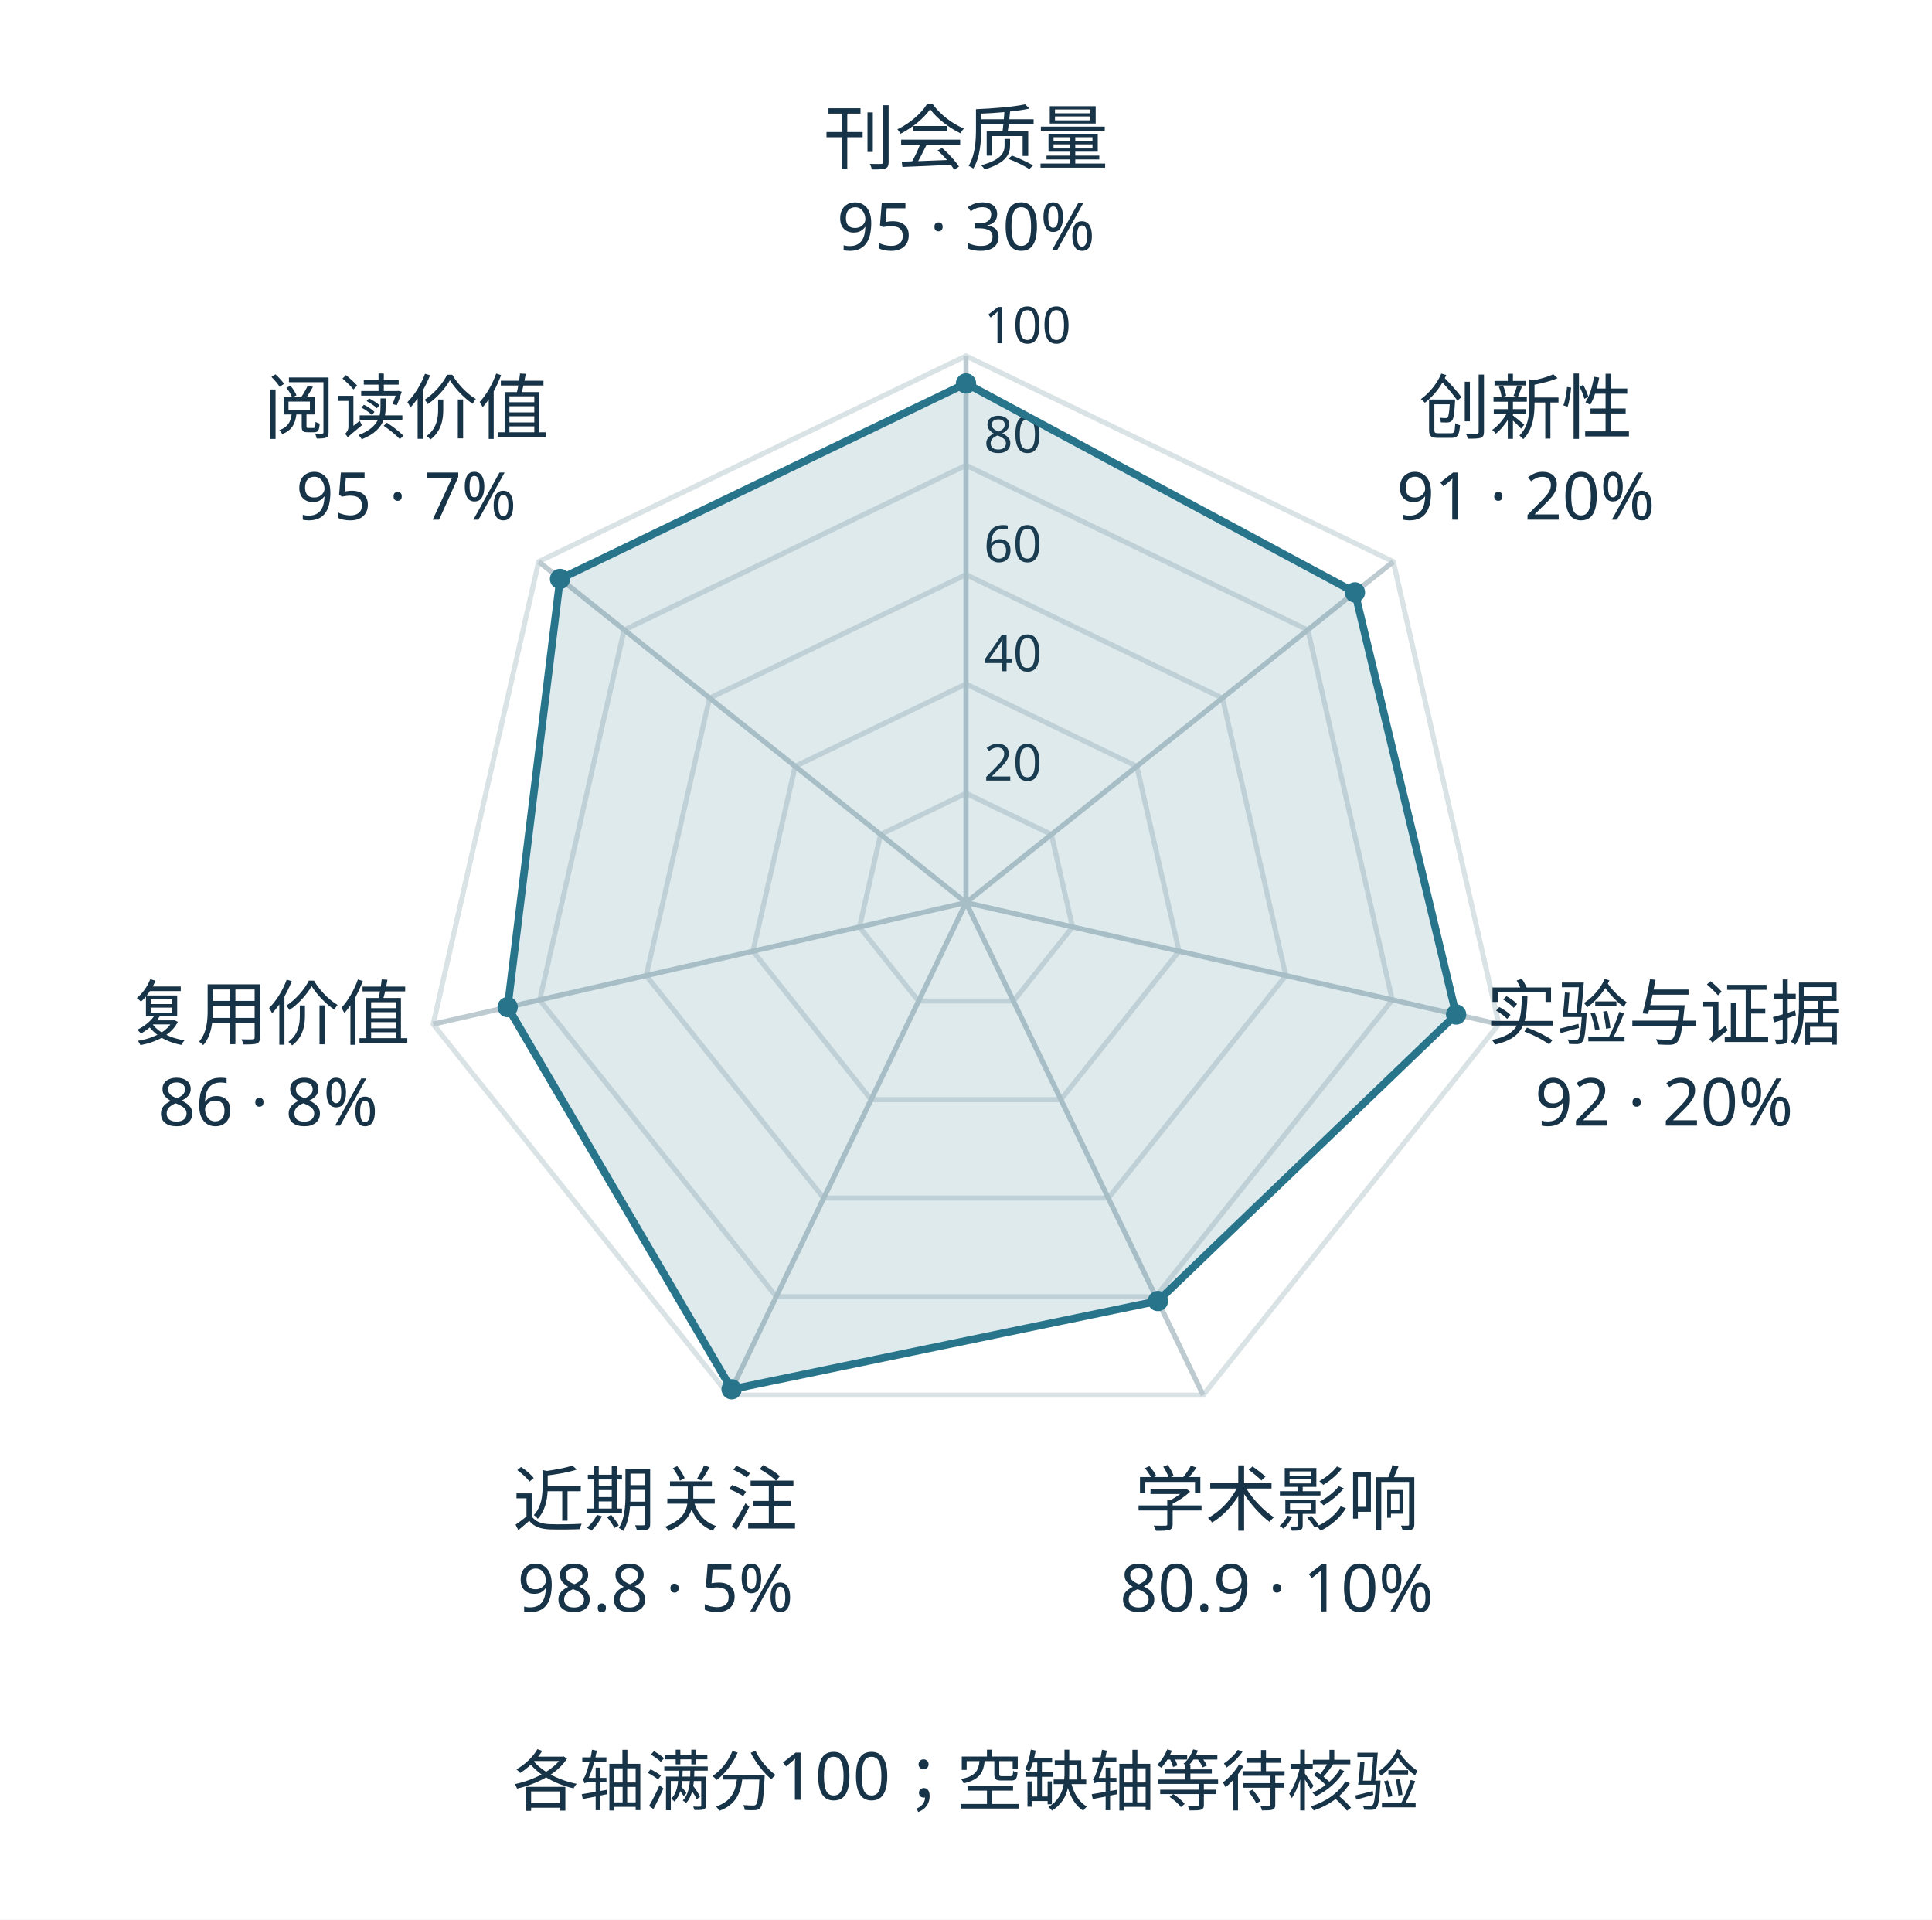
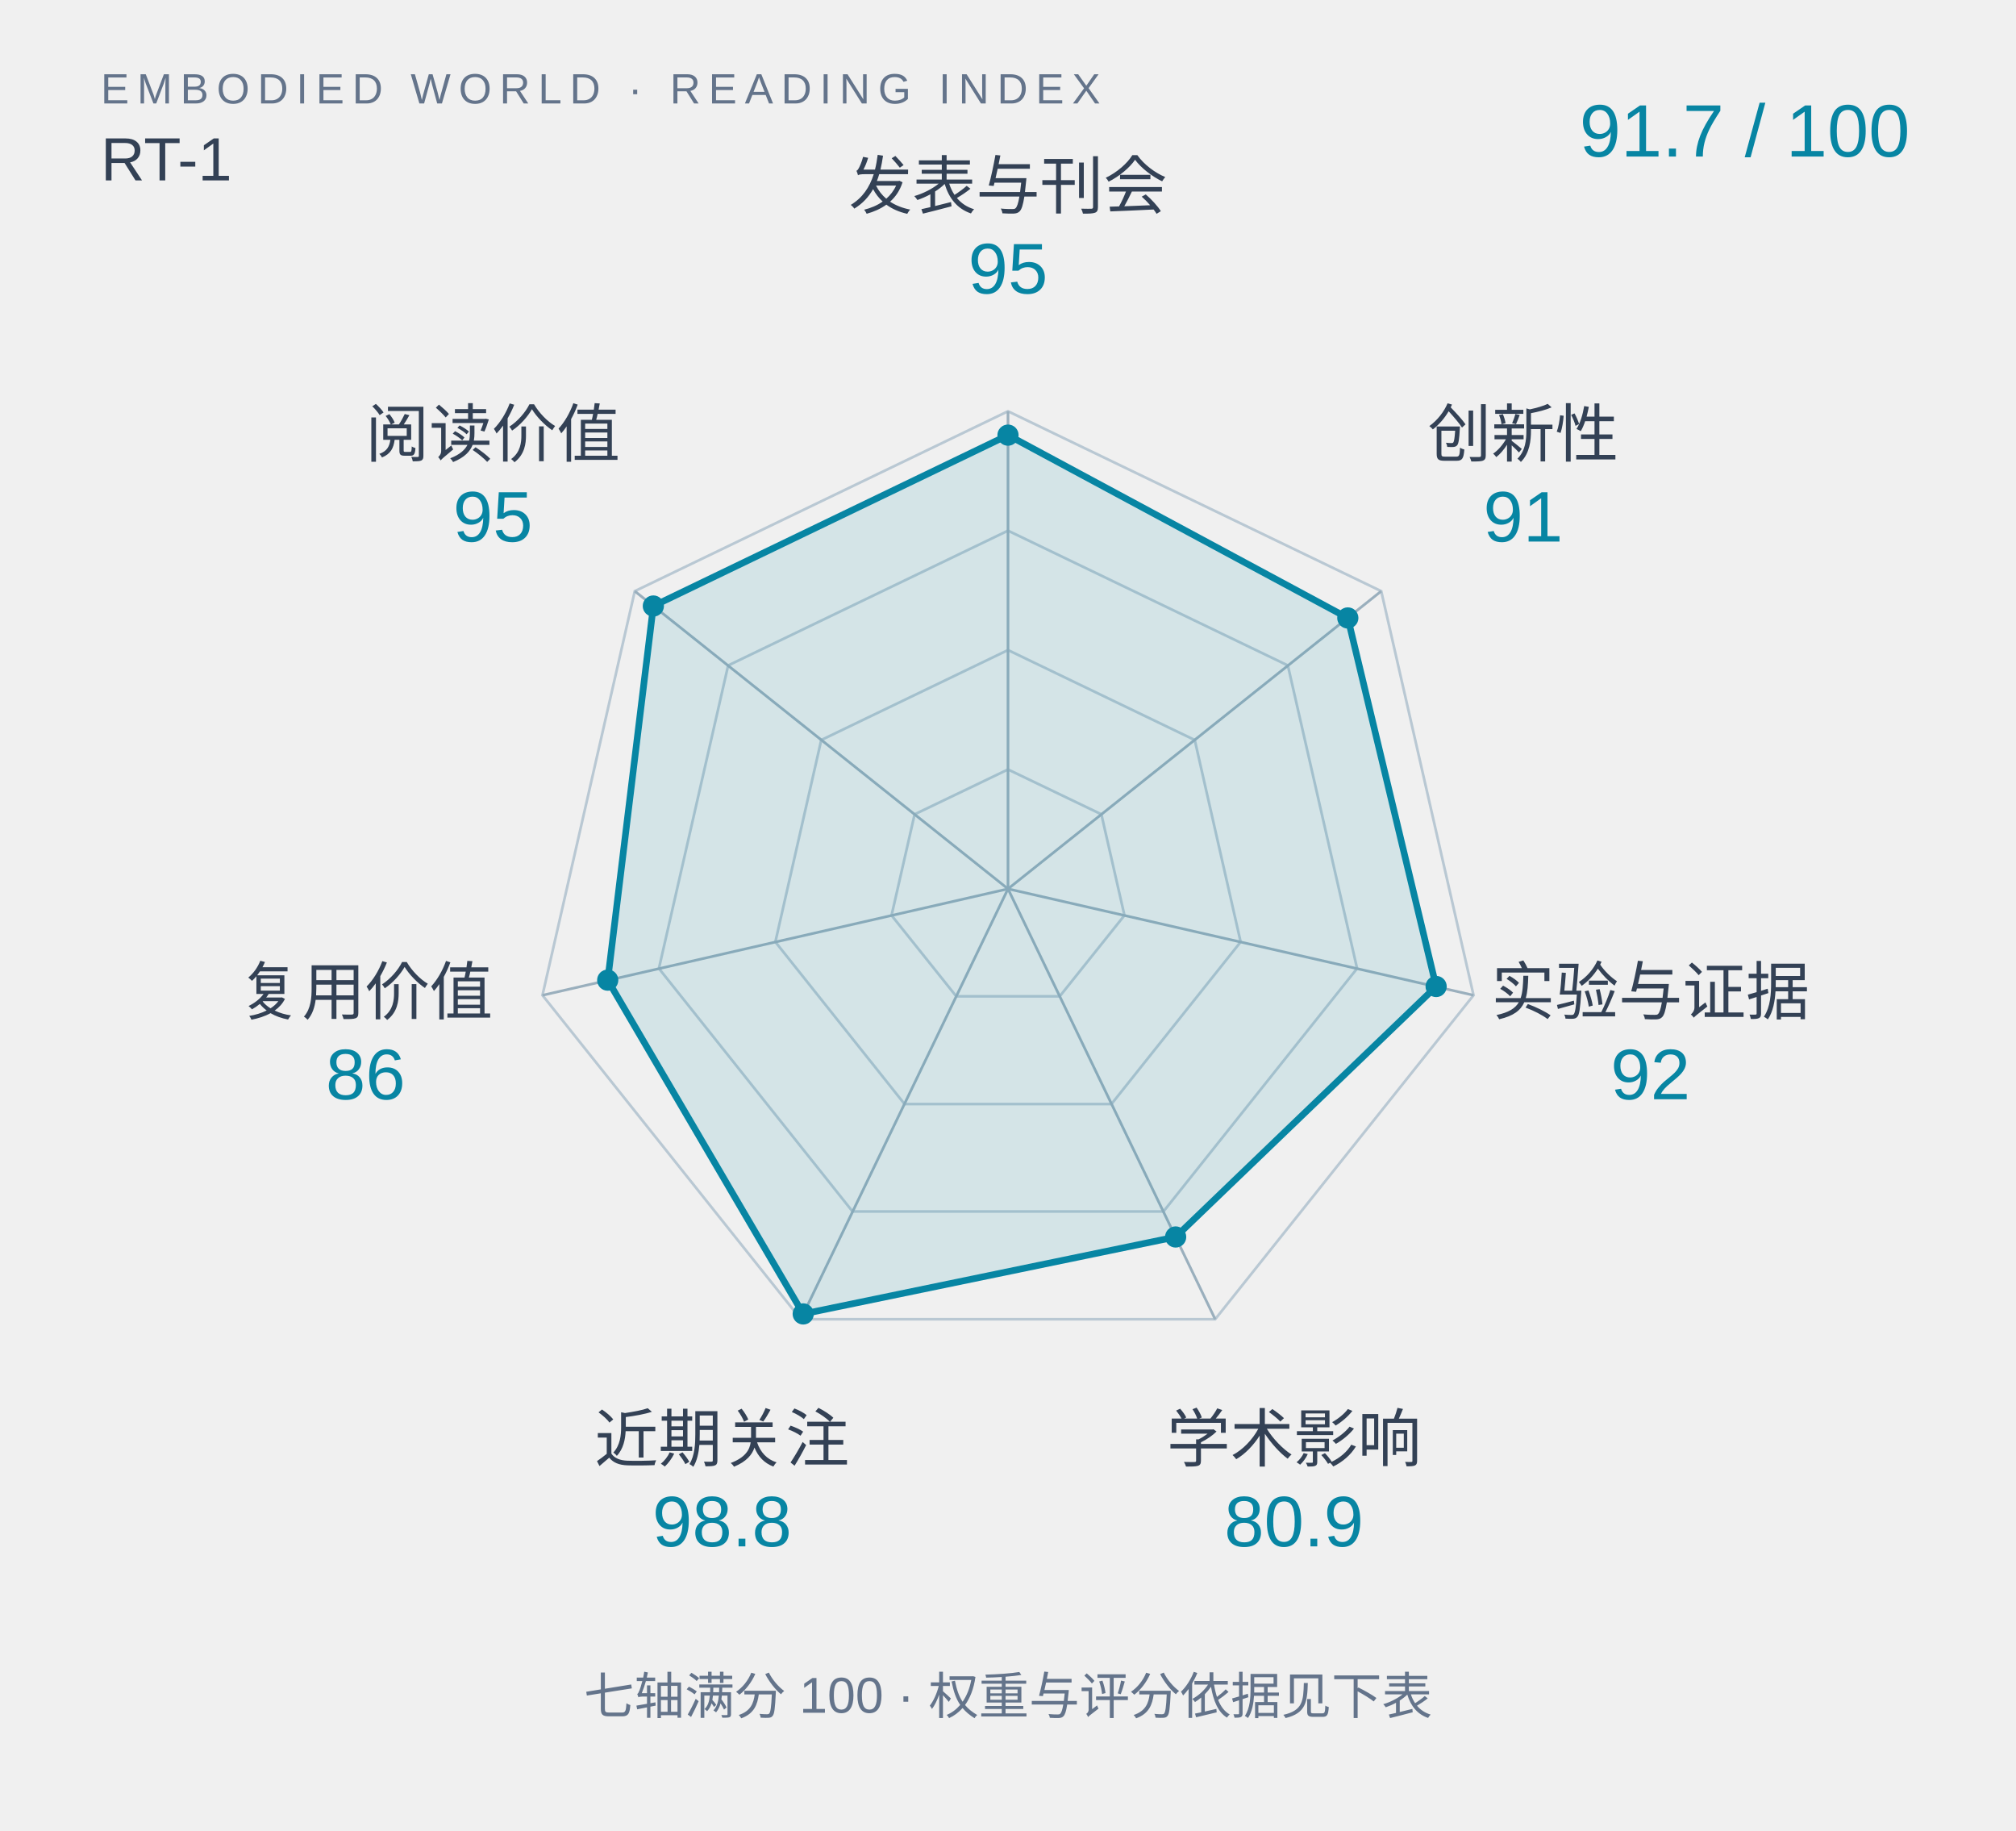
- <svg xmlns="http://www.w3.org/2000/svg" width="760" height="755" viewBox="0 0 760 755" role="img">
-   <rect width="760" height="755" fill="#fff" />
-   <g font-family="sans-serif" font-size="28" fill="#173347">
-     <polygon points="380.0,312.0 413.6,328.2 421.9,364.6 398.7,393.7 361.3,393.7 338.1,364.6 346.4,328.2" fill="none" stroke="#d9e2e5" stroke-width="2" />
-     <text x="387" y="307.0" font-size="20">20</text>
-     <polygon points="380.0,269.0 447.2,301.4 463.8,374.1 417.3,432.5 342.7,432.5 296.2,374.1 312.8,301.4" fill="none" stroke="#d9e2e5" stroke-width="2" />
-     <text x="387" y="264.0" font-size="20">40</text>
-     <polygon points="380.0,226.0 480.9,274.6 505.8,383.7 436.0,471.2 324.0,471.2 254.2,383.7 279.1,274.6" fill="none" stroke="#d9e2e5" stroke-width="2" />
-     <text x="387" y="221.0" font-size="20">60</text>
-     <polygon points="380.0,183.0 514.5,247.8 547.7,393.3 454.6,510.0 305.4,510.0 212.3,393.3 245.5,247.8" fill="none" stroke="#d9e2e5" stroke-width="2" />
-     <text x="387" y="178.0" font-size="20">80</text>
-     <polygon points="380.0,140.0 548.1,220.9 589.6,402.8 473.3,548.7 286.7,548.7 170.4,402.8 211.9,220.9" fill="none" stroke="#d9e2e5" stroke-width="2" />
-     <text x="387" y="135.0" font-size="20">100</text>
-     <line x1="380" y1="355" x2="380.0" y2="140.0" stroke="#bdcbd1" stroke-width="2" />
-     <text x="380.0" y="64.4" text-anchor="middle">刊会质量</text>
-     <text x="380.0" y="98.4" font-size="26" text-anchor="middle">95 · 30%</text>
-     <line x1="380" y1="355" x2="548.1" y2="220.9" stroke="#bdcbd1" stroke-width="2" />
-     <text x="600.2" y="170.4" text-anchor="middle">创新性</text>
-     <text x="600.2" y="204.4" font-size="26" text-anchor="middle">91 · 20%</text>
-     <line x1="380" y1="355" x2="589.6" y2="402.8" stroke="#bdcbd1" stroke-width="2" />
-     <text x="654.6" y="408.7" text-anchor="middle">实验与证据</text>
-     <text x="654.6" y="442.7" font-size="26" text-anchor="middle">92 · 20%</text>
-     <line x1="380" y1="355" x2="473.3" y2="548.7" stroke="#bdcbd1" stroke-width="2" />
-     <text x="502.2" y="599.8" text-anchor="middle">学术影响</text>
-     <text x="502.2" y="633.8" font-size="26" text-anchor="middle">80.9 · 10%</text>
-     <line x1="380" y1="355" x2="286.7" y2="548.7" stroke="#bdcbd1" stroke-width="2" />
-     <text x="257.8" y="599.8" text-anchor="middle">近期关注</text>
-     <text x="257.8" y="633.8" font-size="26" text-anchor="middle">98.8 · 5%</text>
-     <line x1="380" y1="355" x2="170.4" y2="402.8" stroke="#bdcbd1" stroke-width="2" />
-     <text x="105.4" y="408.7" text-anchor="middle">复用价值</text>
-     <text x="105.4" y="442.7" font-size="26" text-anchor="middle">86 · 8%</text>
-     <line x1="380" y1="355" x2="211.9" y2="220.9" stroke="#bdcbd1" stroke-width="2" />
-     <text x="159.8" y="170.4" text-anchor="middle">阅读价值</text>
-     <text x="159.8" y="204.4" font-size="26" text-anchor="middle">95 · 7%</text>
-     <polygon points="380.0,150.8 533.0,233.0 572.8,399.0 455.5,511.7 287.8,546.4 199.7,396.1 220.3,227.7" fill="#28758b" fill-opacity=".15" stroke="#28758b" stroke-width="3" />
-     <circle cx="380.0" cy="150.8" r="4" fill="#28758b" />
-     <circle cx="533.0" cy="233.0" r="4" fill="#28758b" />
-     <circle cx="572.8" cy="399.0" r="4" fill="#28758b" />
-     <circle cx="455.5" cy="511.7" r="4" fill="#28758b" />
-     <circle cx="287.8" cy="546.4" r="4" fill="#28758b" />
-     <circle cx="199.7" cy="396.1" r="4" fill="#28758b" />
-     <circle cx="220.3" cy="227.7" r="4" fill="#28758b" />
-     <text x="380" y="710" font-size="26" text-anchor="middle">各轴满分100；空缺轴等待核验</text>
+ <svg xmlns="http://www.w3.org/2000/svg" width="760" height="690" viewBox="0 0 760 690" role="img">
+   <g font-family="Arial, PingFang SC, sans-serif" fill="#334155">
+     <text x="38" y="39" font-size="16" letter-spacing="3" fill="#64748b">EMBODIED WORLD · READING INDEX</text>
+     <text x="38" y="68" font-size="23">RT-1</text>
+     <text x="720" y="59" font-size="28" text-anchor="end" fill="#0785a3">91.7 / 100</text>
+     <polygon points="380.0,290.0 415.2,306.9 423.9,345.0 399.5,375.5 360.5,375.5 336.1,345.0 344.8,306.9" fill="none" stroke="#b9c8d3" stroke-width="1" />
+     <polygon points="380.0,245.0 450.4,278.9 467.7,355.0 419.0,416.1 341.0,416.1 292.3,355.0 309.6,278.9" fill="none" stroke="#b9c8d3" stroke-width="1" />
+     <polygon points="380.0,200.0 485.5,250.8 511.6,365.0 438.6,456.6 321.4,456.6 248.4,365.0 274.5,250.8" fill="none" stroke="#b9c8d3" stroke-width="1" />
+     <polygon points="380.0,155.0 520.7,222.8 555.5,375.1 458.1,497.2 301.9,497.2 204.5,375.1 239.3,222.8" fill="none" stroke="#b9c8d3" stroke-width="1" />
+     <line x1="380" y1="335" x2="380.0" y2="155.0" stroke="#9aafbd" stroke-width="1" />
+     <line x1="380" y1="335" x2="520.7" y2="222.8" stroke="#9aafbd" stroke-width="1" />
+     <line x1="380" y1="335" x2="555.5" y2="375.1" stroke="#9aafbd" stroke-width="1" />
+     <line x1="380" y1="335" x2="458.1" y2="497.2" stroke="#9aafbd" stroke-width="1" />
+     <line x1="380" y1="335" x2="301.9" y2="497.2" stroke="#9aafbd" stroke-width="1" />
+     <line x1="380" y1="335" x2="204.5" y2="375.1" stroke="#9aafbd" stroke-width="1" />
+     <line x1="380" y1="335" x2="239.3" y2="222.8" stroke="#9aafbd" stroke-width="1" />
+     <polygon points="380.0,164.0 508.1,232.9 541.4,371.8 443.2,466.2 302.8,495.2 229.1,369.4 246.3,228.4" fill="#0785a3" fill-opacity=".12" stroke="#0785a3" stroke-width="2.5" stroke-linejoin="round" />
+     <text x="380.0" y="78.6" font-size="24" text-anchor="middle">发表与刊会</text>
+     <text x="380.0" y="110.6" font-size="27" fill="#0785a3" text-anchor="middle">95</text>
+     <circle cx="380.0" cy="164.0" r="4" fill="#0785a3" />
+     <text x="574.2" y="172.1" font-size="24" text-anchor="middle">创新性</text>
+     <text x="574.2" y="204.1" font-size="27" fill="#0785a3" text-anchor="middle">91</text>
+     <circle cx="508.1" cy="232.9" r="4" fill="#0785a3" />
+     <text x="622.2" y="382.3" font-size="24" text-anchor="middle">实验与证据</text>
+     <text x="622.2" y="414.3" font-size="27" fill="#0785a3" text-anchor="middle">92</text>
+     <circle cx="541.4" cy="371.8" r="4" fill="#0785a3" />
+     <text x="487.8" y="550.8" font-size="24" text-anchor="middle">学术影响</text>
+     <text x="487.8" y="582.8" font-size="27" fill="#0785a3" text-anchor="middle">80.9</text>
+     <circle cx="443.2" cy="466.2" r="4" fill="#0785a3" />
+     <text x="272.2" y="550.8" font-size="24" text-anchor="middle">近期关注</text>
+     <text x="272.2" y="582.8" font-size="27" fill="#0785a3" text-anchor="middle">98.8</text>
+     <circle cx="302.8" cy="495.2" r="4" fill="#0785a3" />
+     <text x="137.8" y="382.3" font-size="24" text-anchor="middle">复用价值</text>
+     <text x="137.8" y="414.3" font-size="27" fill="#0785a3" text-anchor="middle">86</text>
+     <circle cx="229.1" cy="369.4" r="4" fill="#0785a3" />
+     <text x="185.8" y="172.1" font-size="24" text-anchor="middle">阅读价值</text>
+     <text x="185.8" y="204.1" font-size="27" fill="#0785a3" text-anchor="middle">95</text>
+     <circle cx="246.3" cy="228.4" r="4" fill="#0785a3" />
+     <text x="380" y="646" font-size="19" text-anchor="middle" fill="#64748b">七轴满分 100 · 权重与评分依据见下表</text>
  </g>
</svg>
